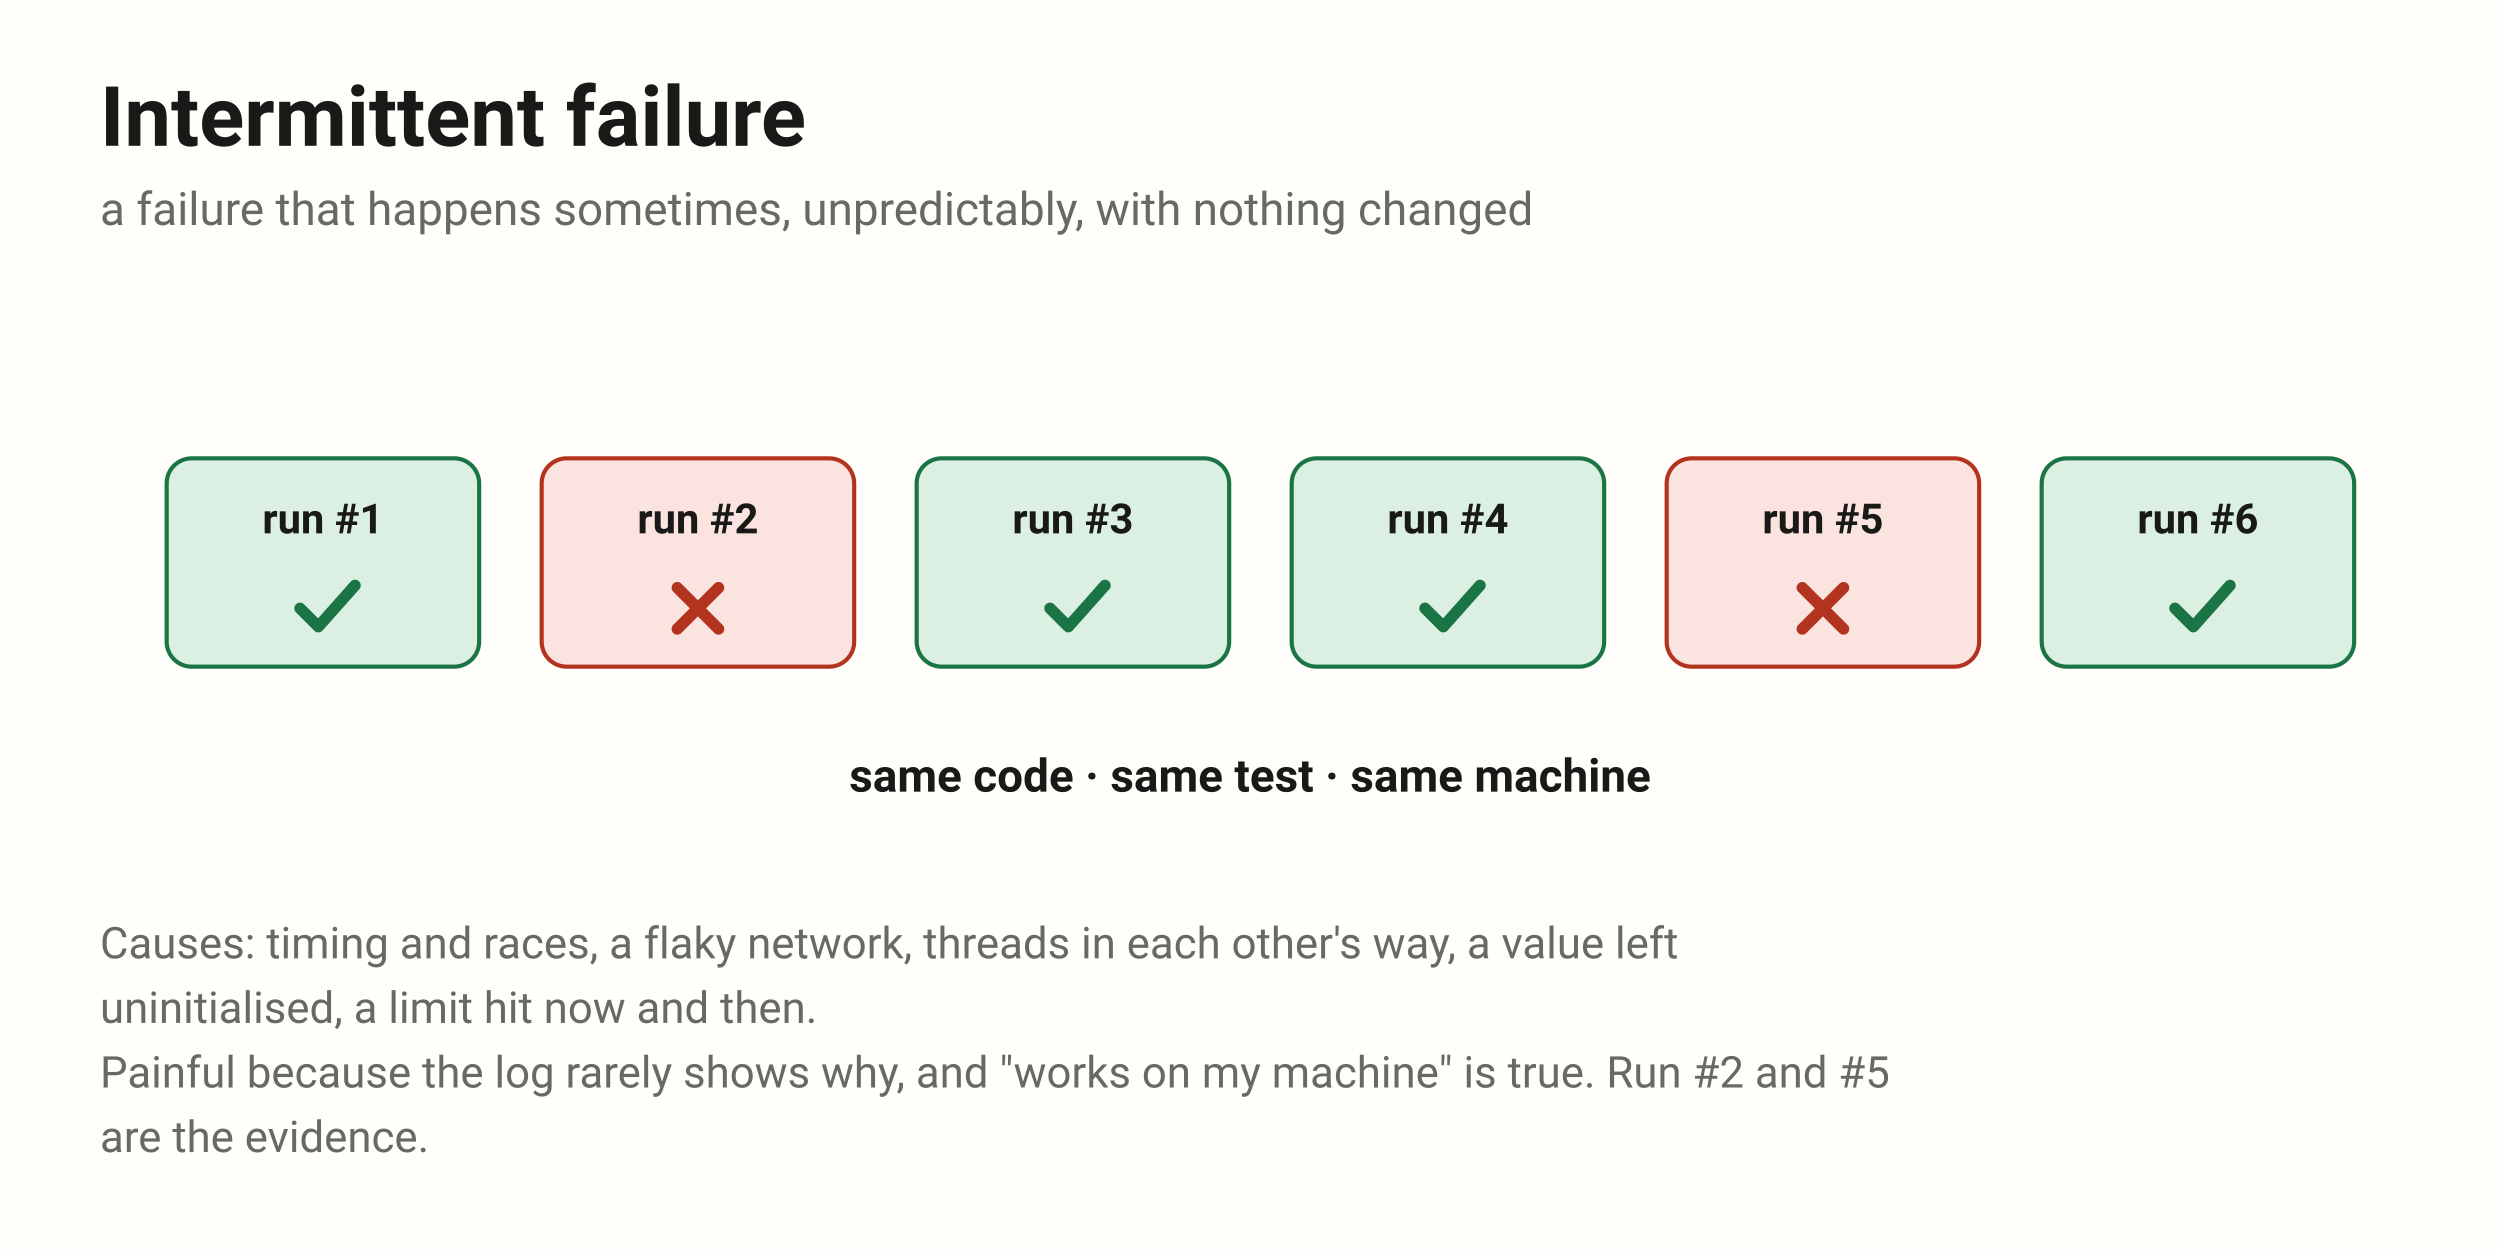
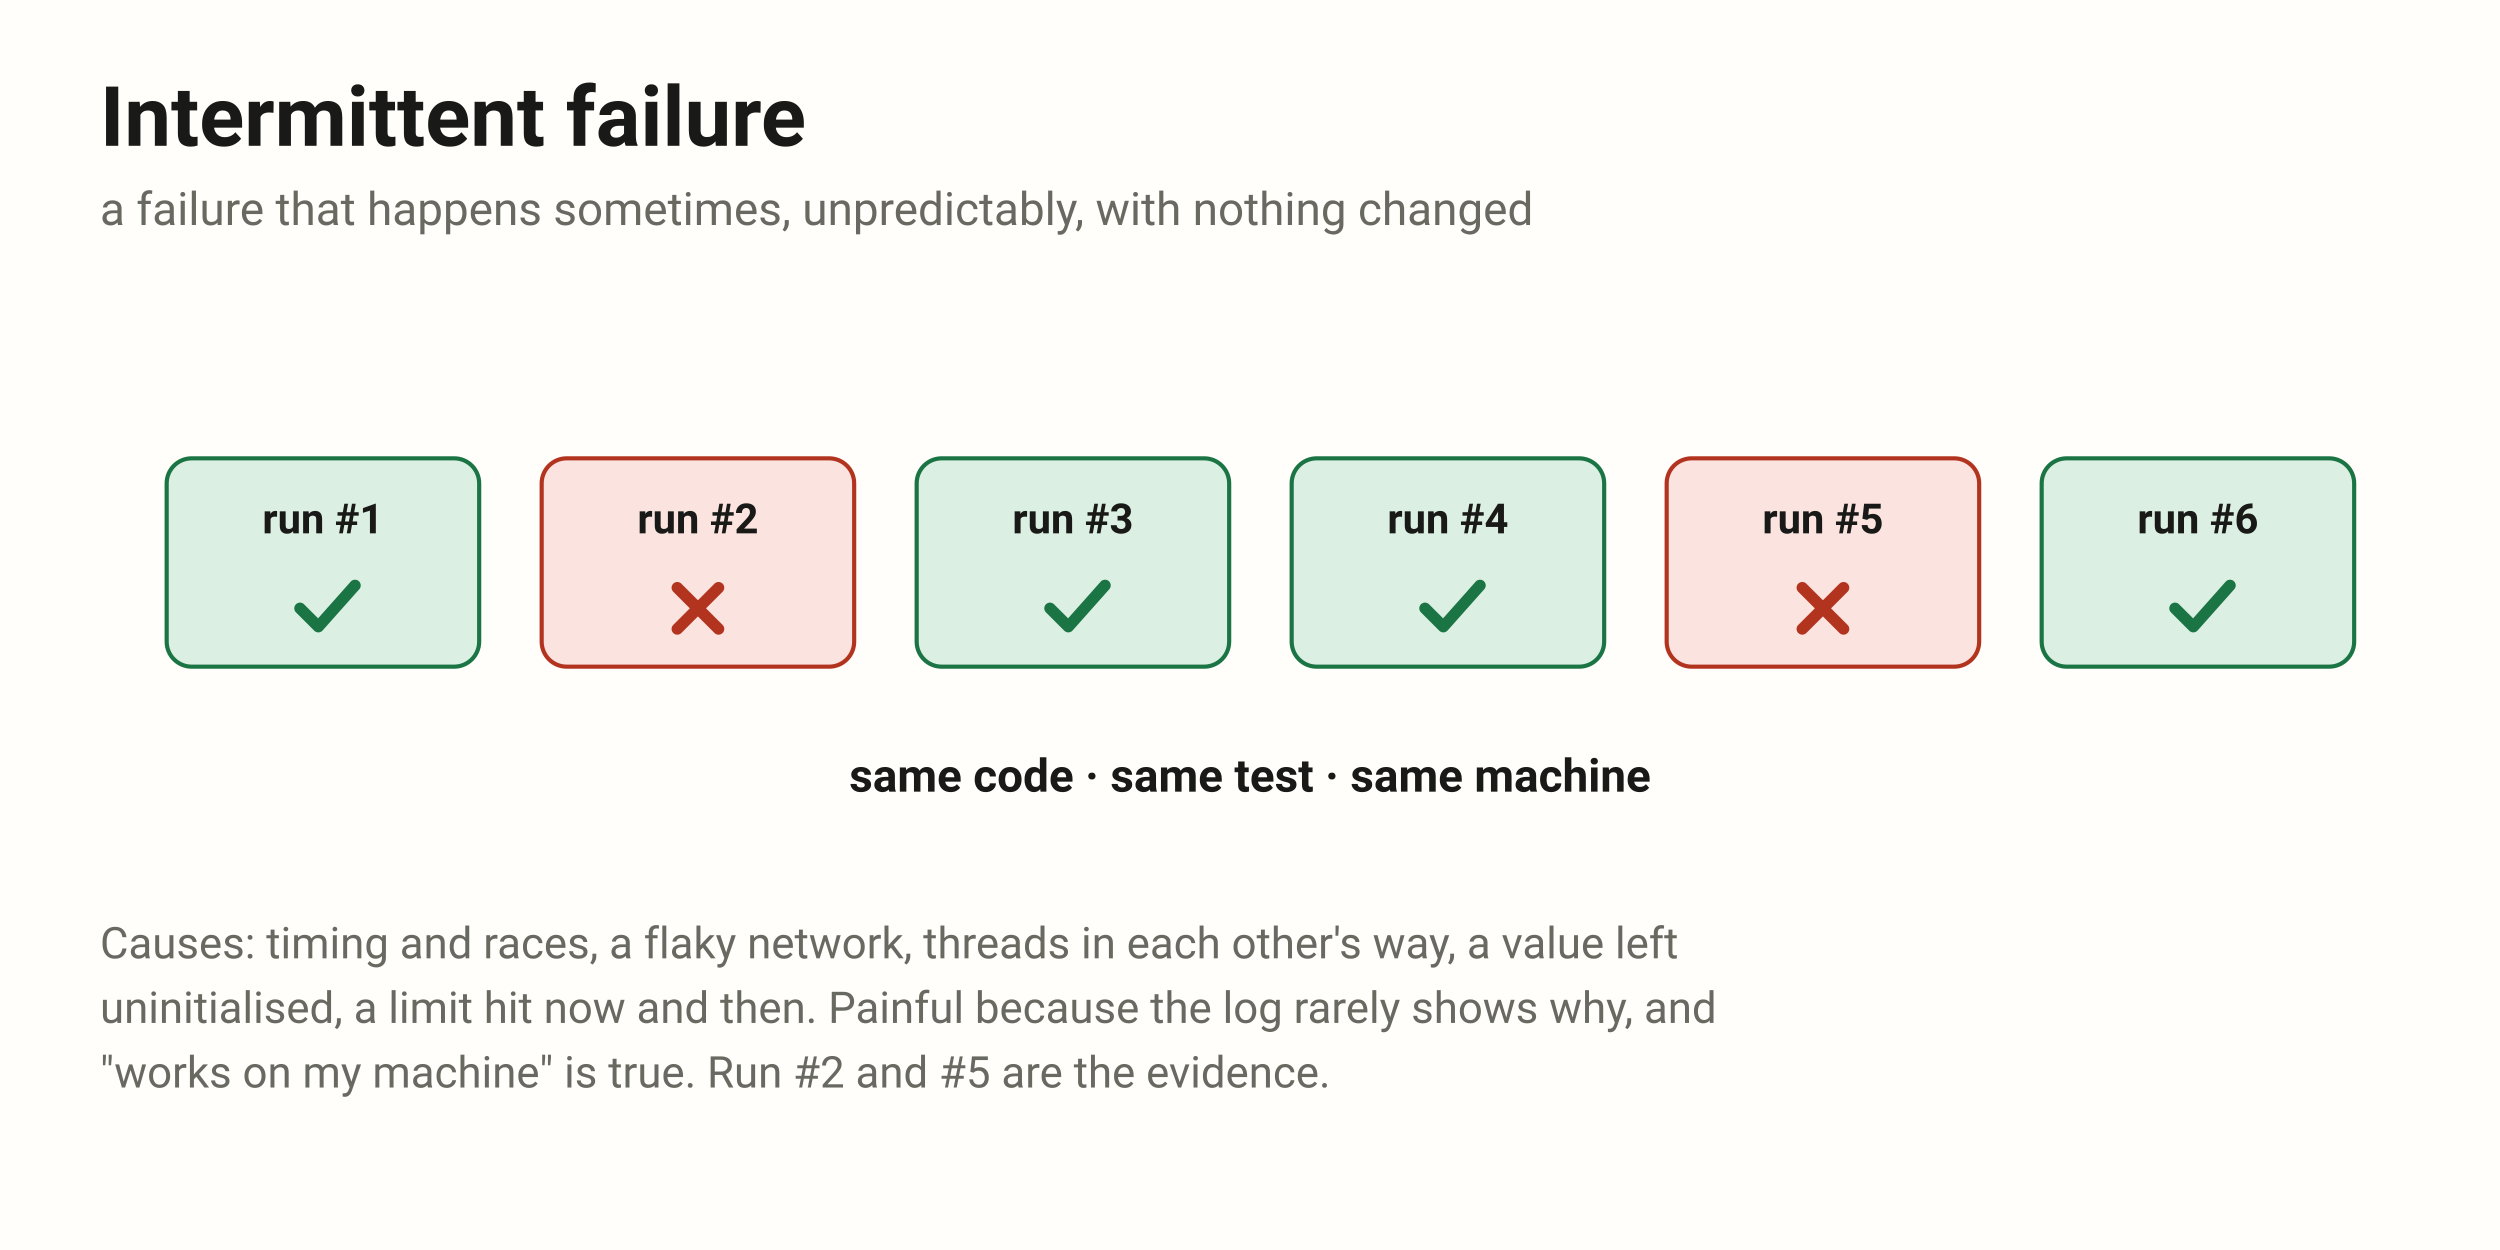
<svg xmlns="http://www.w3.org/2000/svg" viewBox="0 0 1200 600" font-family="system-ui, -apple-system, 'Segoe UI', Roboto, sans-serif">
  <rect width="1200" height="600" fill="#fffefb" />
  <text x="48" y="70" fill="#191a17" font-size="40" font-weight="700">Intermittent failure</text>
  <text x="48" y="108" fill="#686a61" font-size="22">a failure that happens sometimes, unpredictably, with nothing changed</text>
  <rect x="80" y="220" width="150" height="100" rx="12" fill="#dcefe3" stroke="#1a7443" stroke-width="2" />
  <text x="155" y="256" fill="#191a17" font-size="20" text-anchor="middle" font-weight="700">run #1</text>
  <path d="M144.0 292 l8.8 8.8 l17.6 -19.8" fill="none" stroke="#1a7443" stroke-width="5.5" stroke-linecap="round" stroke-linejoin="round" />
  <rect x="260" y="220" width="150" height="100" rx="12" fill="#fbe3df" stroke="#b2341f" stroke-width="2" />
  <text x="335" y="256" fill="#191a17" font-size="20" text-anchor="middle" font-weight="700">run #2</text>
  <path d="M325.1 282.1 l19.8 19.8 M344.9 282.1 l-19.8 19.8" stroke="#b2341f" stroke-width="5.5" stroke-linecap="round" />
  <rect x="440" y="220" width="150" height="100" rx="12" fill="#dcefe3" stroke="#1a7443" stroke-width="2" />
  <text x="515" y="256" fill="#191a17" font-size="20" text-anchor="middle" font-weight="700">run #3</text>
  <path d="M504.0 292 l8.8 8.8 l17.6 -19.8" fill="none" stroke="#1a7443" stroke-width="5.5" stroke-linecap="round" stroke-linejoin="round" />
  <rect x="620" y="220" width="150" height="100" rx="12" fill="#dcefe3" stroke="#1a7443" stroke-width="2" />
  <text x="695" y="256" fill="#191a17" font-size="20" text-anchor="middle" font-weight="700">run #4</text>
  <path d="M684.0 292 l8.8 8.8 l17.6 -19.8" fill="none" stroke="#1a7443" stroke-width="5.5" stroke-linecap="round" stroke-linejoin="round" />
  <rect x="800" y="220" width="150" height="100" rx="12" fill="#fbe3df" stroke="#b2341f" stroke-width="2" />
  <text x="875" y="256" fill="#191a17" font-size="20" text-anchor="middle" font-weight="700">run #5</text>
  <path d="M865.1 282.1 l19.8 19.8 M884.9 282.1 l-19.8 19.8" stroke="#b2341f" stroke-width="5.5" stroke-linecap="round" />
  <rect x="980" y="220" width="150" height="100" rx="12" fill="#dcefe3" stroke="#1a7443" stroke-width="2" />
  <text x="1055" y="256" fill="#191a17" font-size="20" text-anchor="middle" font-weight="700">run #6</text>
  <path d="M1044.0 292 l8.8 8.8 l17.6 -19.8" fill="none" stroke="#1a7443" stroke-width="5.5" stroke-linecap="round" stroke-linejoin="round" />
  <text x="600" y="380" fill="#191a17" font-size="22" text-anchor="middle" font-weight="700">same code · same test · same machine</text>
  <text x="48" y="460" fill="#686a61" font-size="21" text-anchor="start">Causes: timing and races, a flaky network, threads in each other's way, a value left</text>
-   <text x="48" y="491" fill="#686a61" font-size="21" text-anchor="start">uninitialised, a limit hit now and then.</text>
-   <text x="48" y="522" fill="#686a61" font-size="21" text-anchor="start">Painful because the log rarely shows why, and "works on my machine" is true. Run #2 and #5</text>
-   <text x="48" y="553" fill="#686a61" font-size="21" text-anchor="start">are the evidence.</text>
+   <text x="48" y="491" fill="#686a61" font-size="21" text-anchor="start">uninitialised, a limit hit now and then. Painful because the log rarely shows why, and</text>
+   <text x="48" y="522" fill="#686a61" font-size="21" text-anchor="start">"works on my machine" is true. Run #2 and #5 are the evidence.</text>
</svg>
